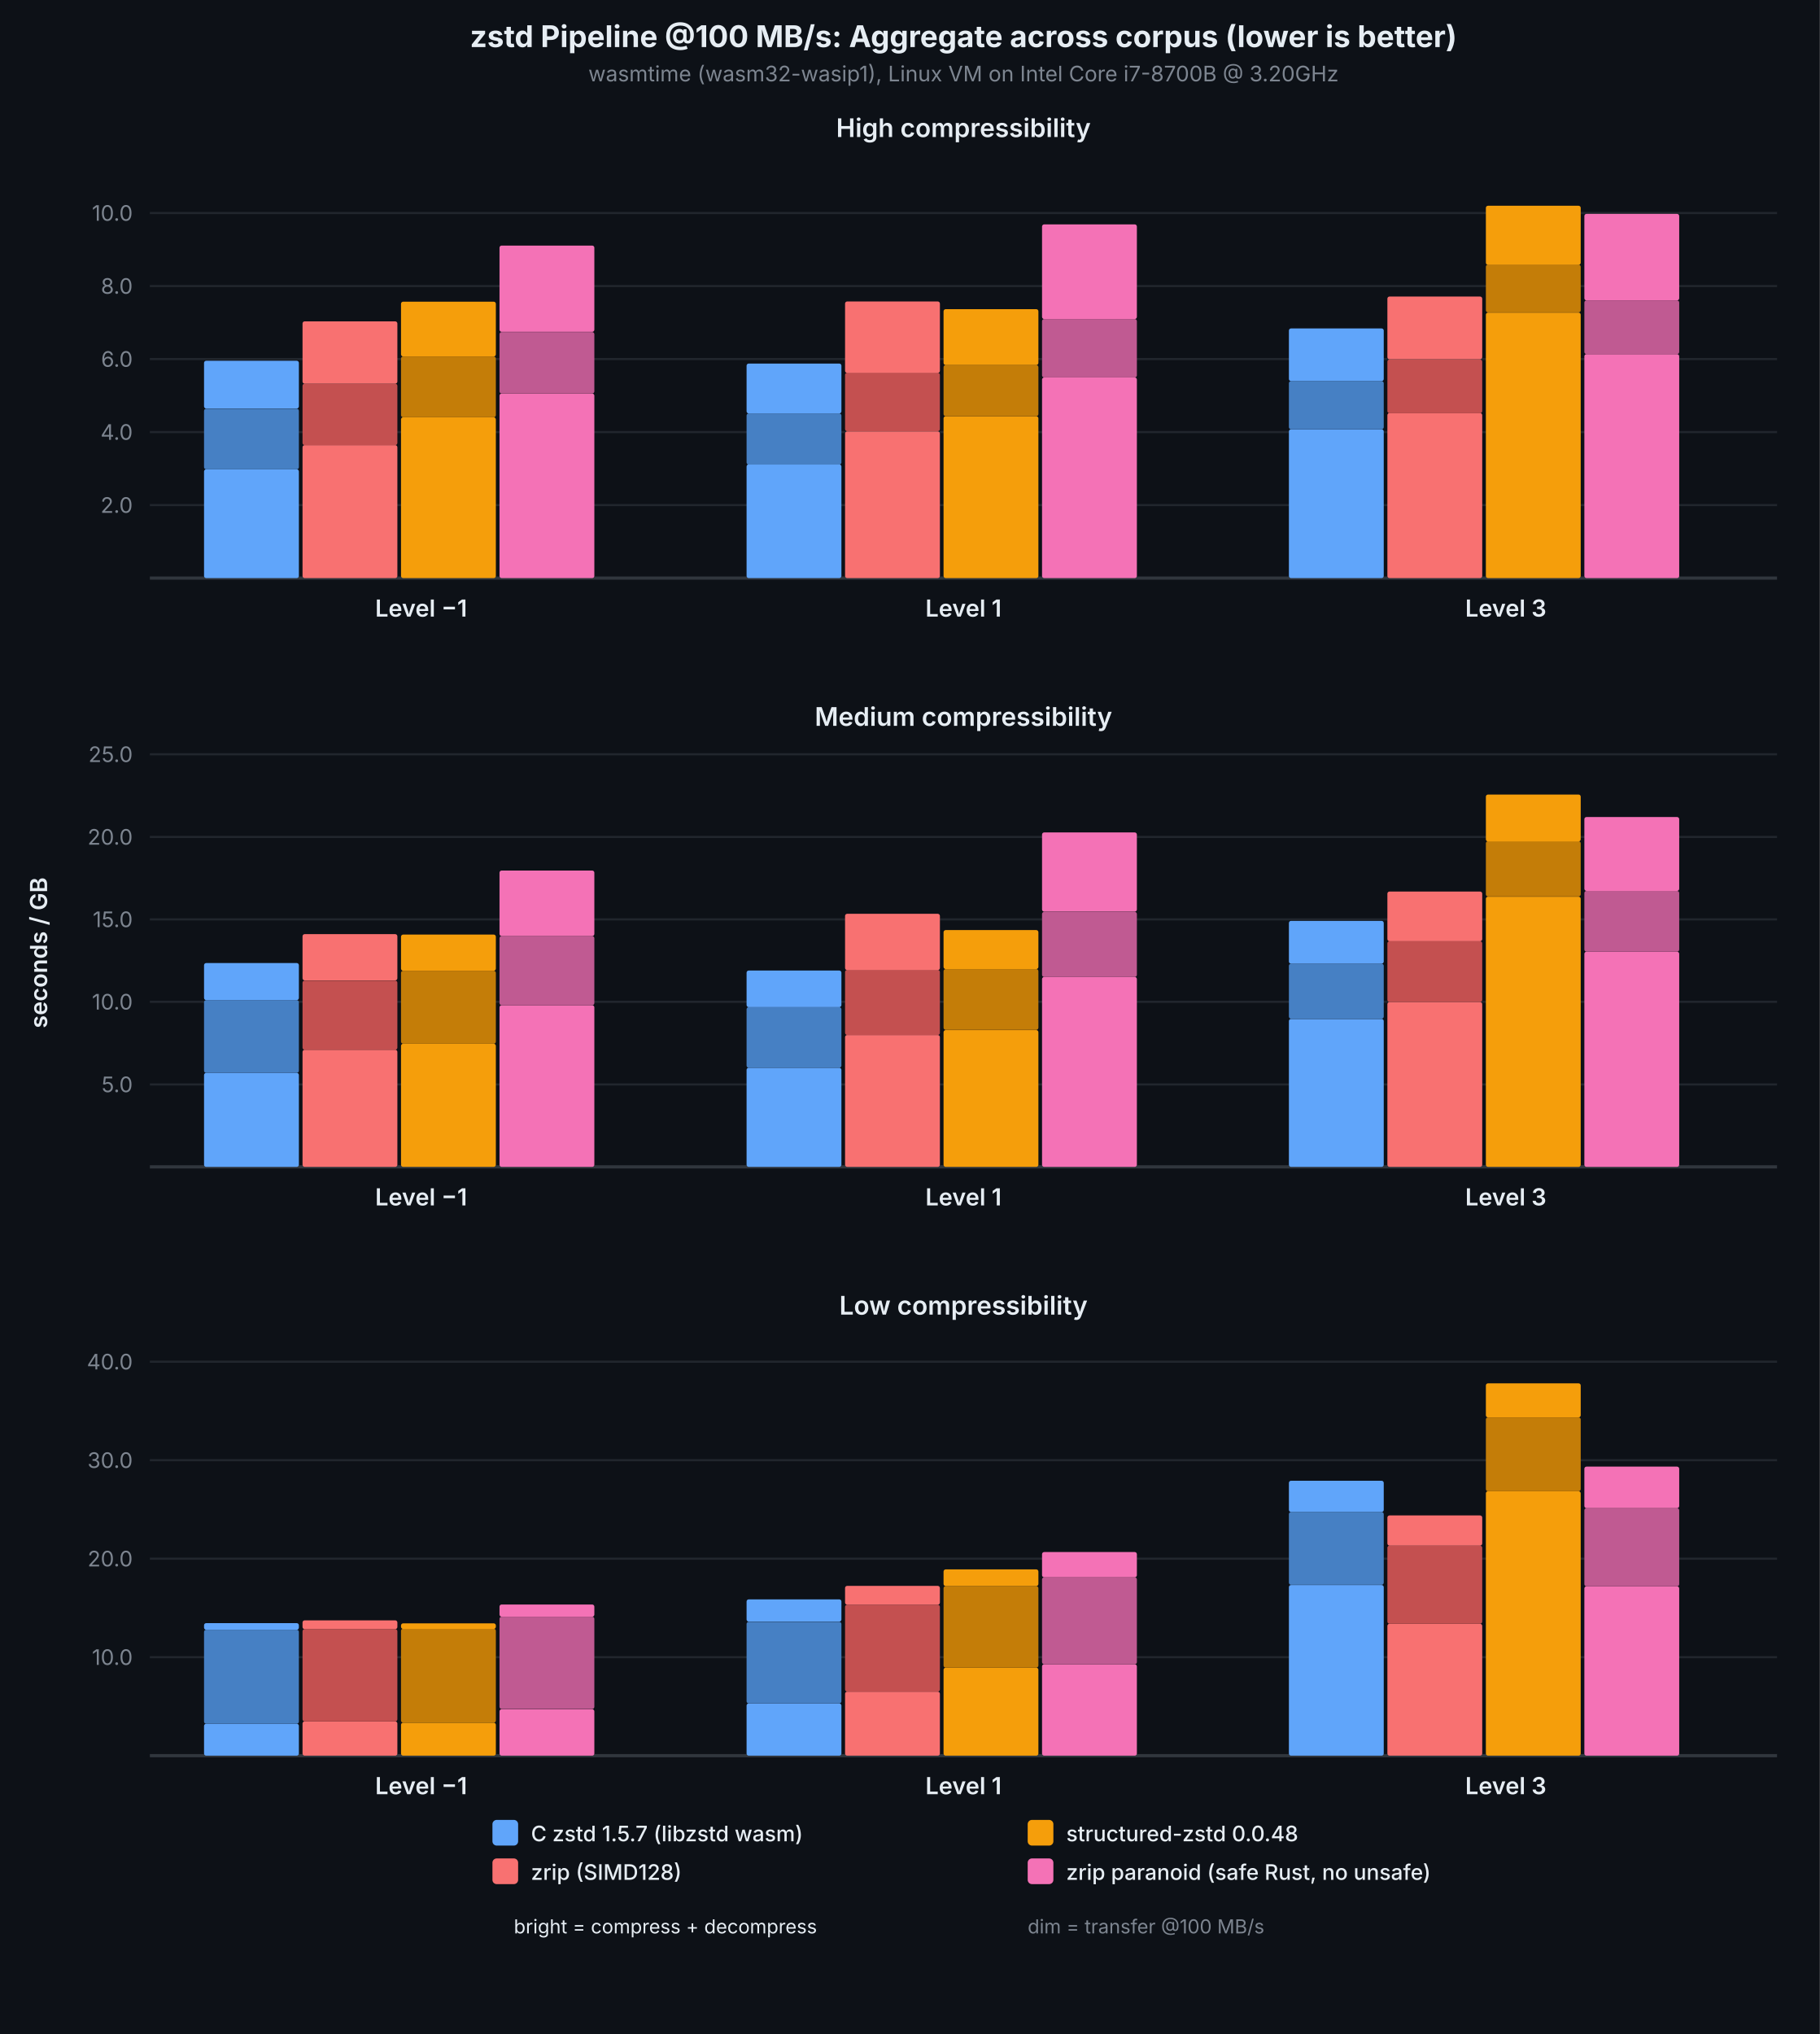
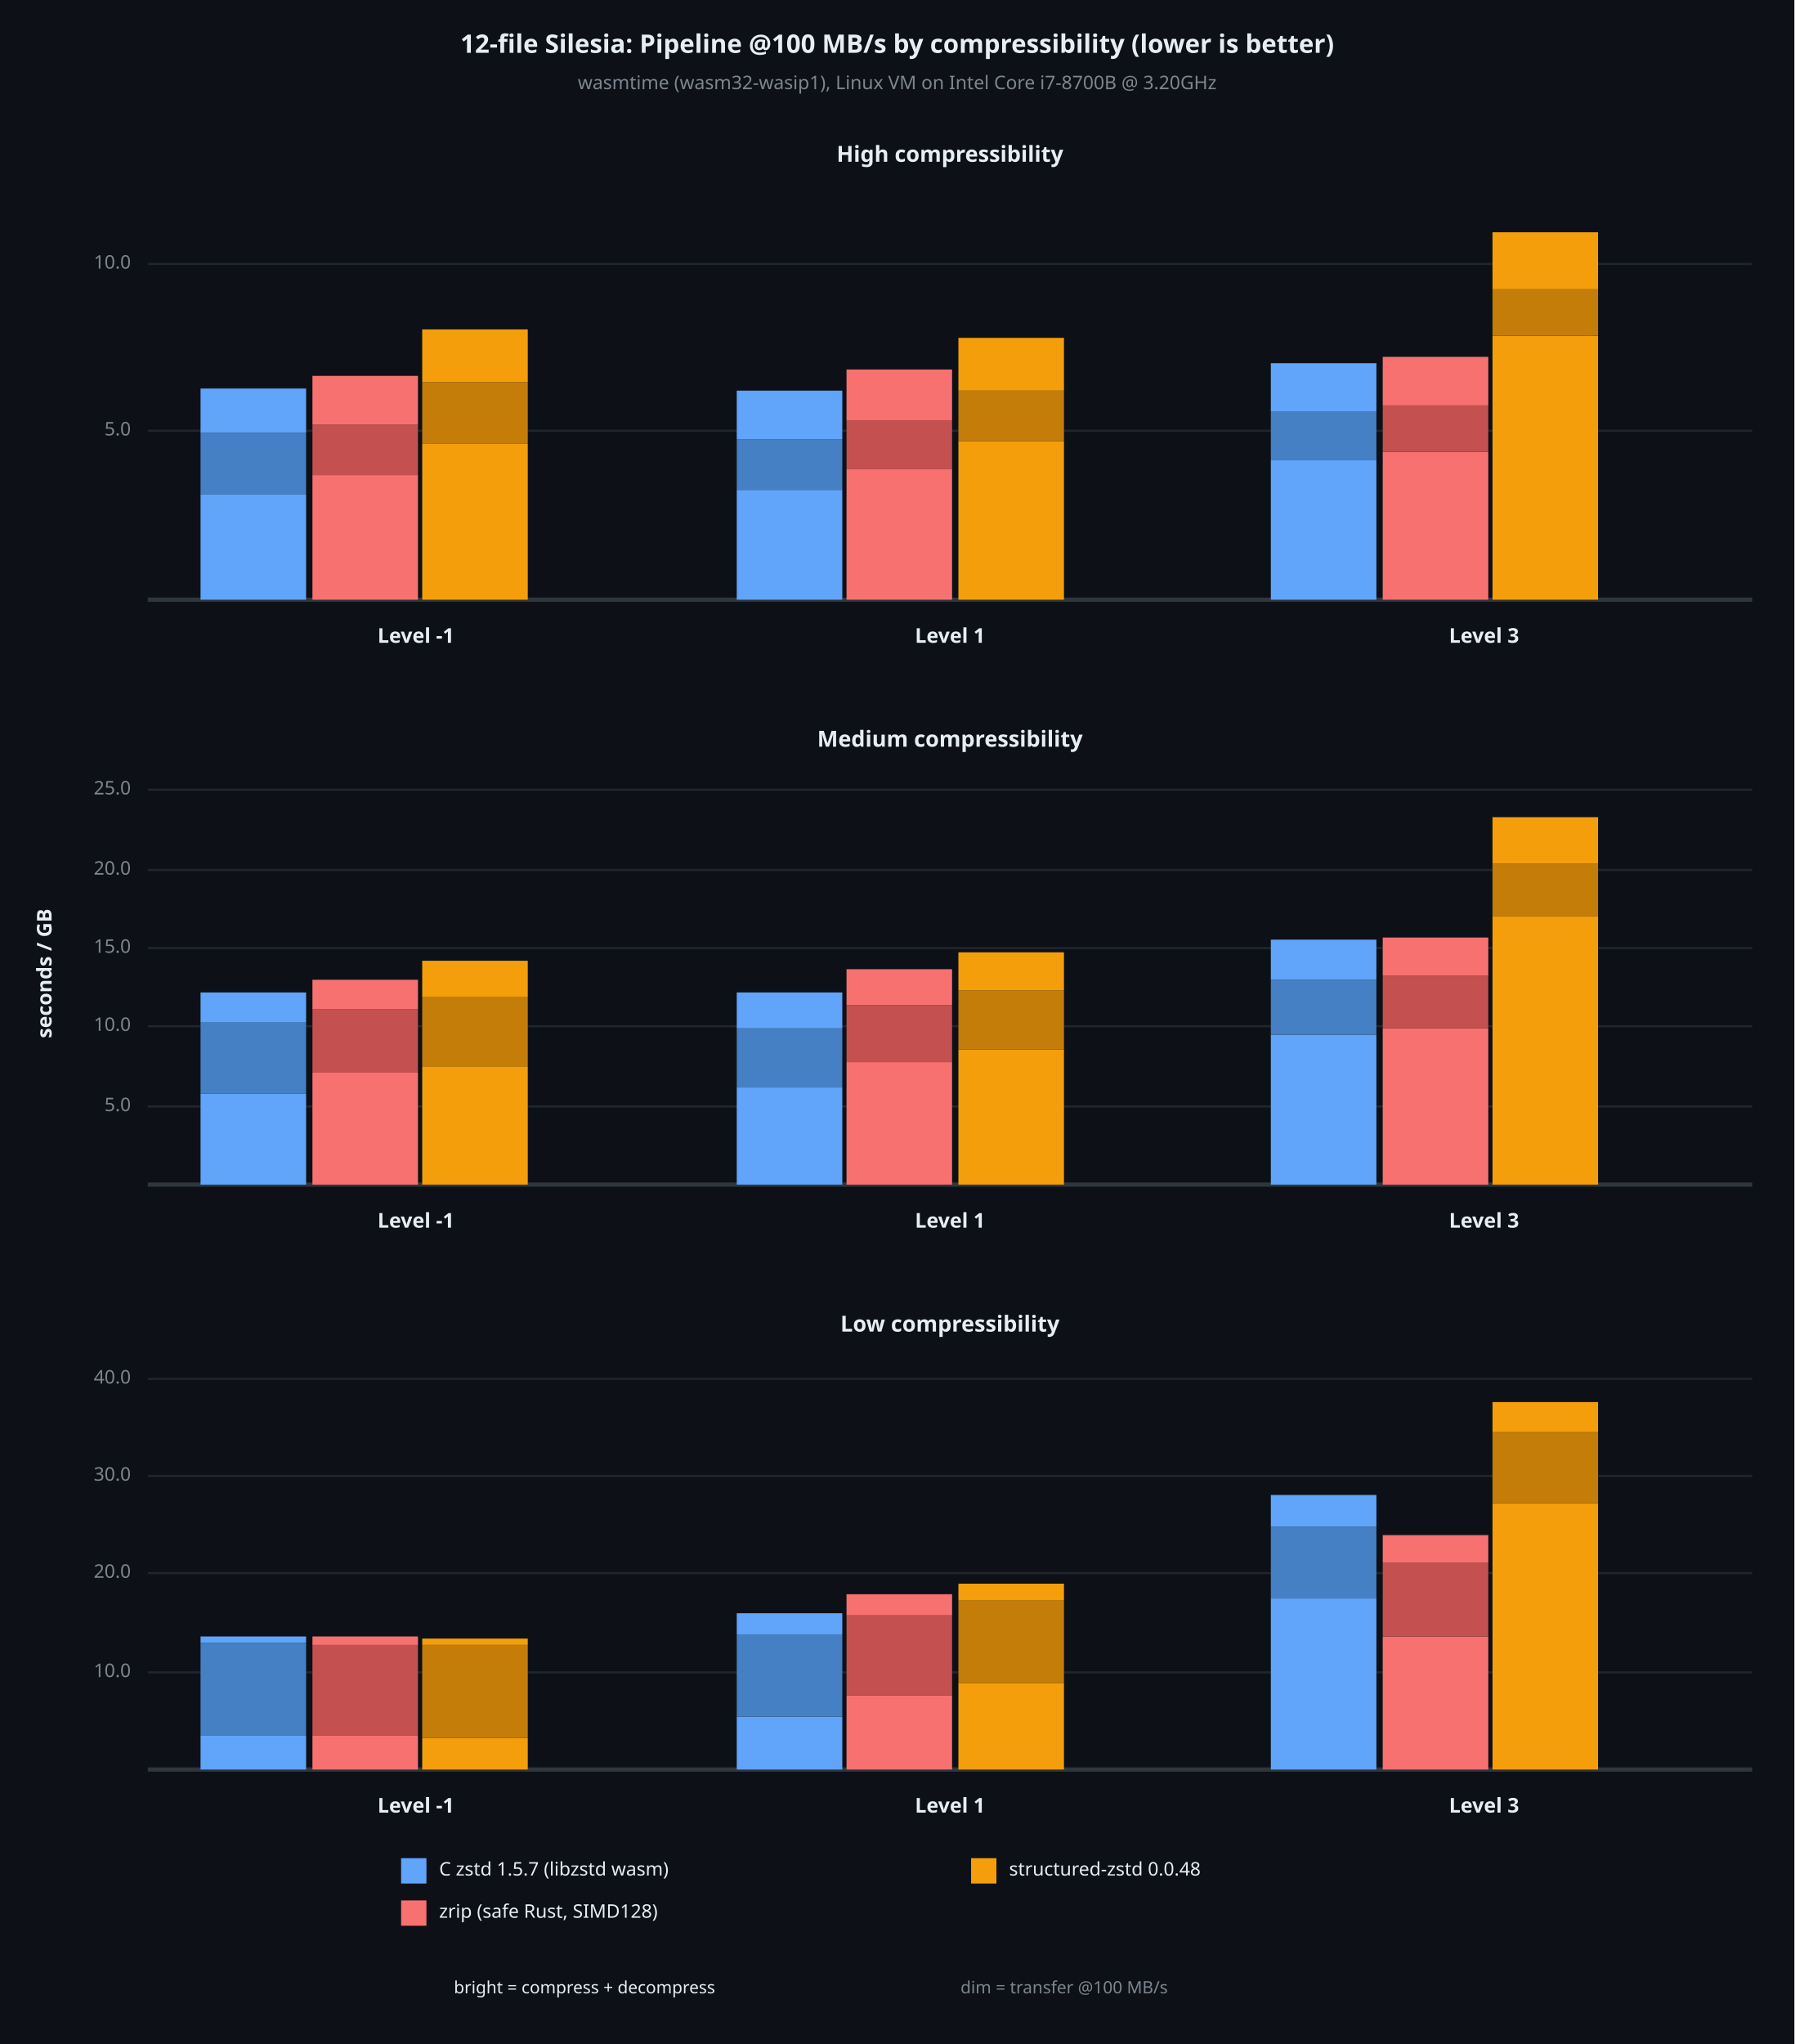
- <svg xmlns="http://www.w3.org/2000/svg" viewBox="0 0 850 950" font-family="system-ui, -apple-system, sans-serif">
-   <rect width="850" height="950" fill="#0d1117" />
-   <text x="450.0" y="22" text-anchor="middle" fill="#e6edf3" font-size="14" font-weight="700">zstd Pipeline @100 MB/s: Aggregate across corpus (lower is better)</text>
-   <text x="450.0" y="38" text-anchor="middle" fill="#7d8590" font-size="10">wasmtime (wasm32-wasip1), Linux VM on Intel Core i7-8700B @ 3.20GHz</text>
-   <text x="22" y="445.0" text-anchor="middle" fill="#e6edf3" font-size="11" font-weight="600" transform="rotate(-90,22,445.0)">seconds / GB</text>
-   <text x="450.0" y="64" text-anchor="middle" fill="#e6edf3" font-size="12" font-weight="600">High compressibility</text>
-   <line x1="70" y1="235.9" x2="830" y2="235.9" stroke="#21262d" stroke-width="1" />
-   <text x="62" y="235.9" text-anchor="end" dominant-baseline="middle" fill="#7d8590" font-size="10">2.0</text>
-   <line x1="70" y1="201.8" x2="830" y2="201.8" stroke="#21262d" stroke-width="1" />
-   <text x="62" y="201.8" text-anchor="end" dominant-baseline="middle" fill="#7d8590" font-size="10">4.0</text>
-   <line x1="70" y1="167.7" x2="830" y2="167.7" stroke="#21262d" stroke-width="1" />
-   <text x="62" y="167.7" text-anchor="end" dominant-baseline="middle" fill="#7d8590" font-size="10">6.0</text>
-   <line x1="70" y1="133.6" x2="830" y2="133.6" stroke="#21262d" stroke-width="1" />
-   <text x="62" y="133.6" text-anchor="end" dominant-baseline="middle" fill="#7d8590" font-size="10">8.0</text>
-   <line x1="70" y1="99.5" x2="830" y2="99.5" stroke="#21262d" stroke-width="1" />
-   <text x="62" y="99.5" text-anchor="end" dominant-baseline="middle" fill="#7d8590" font-size="10">10.0</text>
-   <line x1="70" y1="270" x2="830" y2="270" stroke="#30363d" stroke-width="1.5" />
-   <rect x="95.3" y="219.2" width="44.3" height="50.8" fill="#60a5fa" rx="1" />
-   <rect x="95.3" y="190.9" width="44.3" height="28.3" fill="#4680c4" rx="1" />
-   <rect x="95.3" y="168.5" width="44.3" height="22.3" fill="#60a5fa" rx="1" />
-   <rect x="141.3" y="207.9" width="44.3" height="62.1" fill="#f87171" rx="1" />
-   <rect x="141.3" y="179.2" width="44.3" height="28.7" fill="#c45050" rx="1" />
-   <rect x="141.3" y="150.1" width="44.3" height="29.1" fill="#f87171" rx="1" />
-   <rect x="187.3" y="194.9" width="44.3" height="75.1" fill="#f59e0b" rx="1" />
-   <rect x="187.3" y="166.5" width="44.3" height="28.4" fill="#c47d08" rx="1" />
-   <rect x="187.3" y="140.9" width="44.3" height="25.6" fill="#f59e0b" rx="1" />
-   <rect x="233.3" y="183.8" width="44.3" height="86.2" fill="#f472b6" rx="1" />
-   <rect x="233.3" y="155.1" width="44.3" height="28.7" fill="#c05a92" rx="1" />
-   <rect x="233.3" y="114.7" width="44.3" height="40.3" fill="#f472b6" rx="1" />
-   <text x="196.7" y="288" text-anchor="middle" fill="#e6edf3" font-size="11" font-weight="600">Level −1</text>
-   <rect x="348.7" y="216.9" width="44.3" height="53.1" fill="#60a5fa" rx="1" />
-   <rect x="348.7" y="193.1" width="44.3" height="23.9" fill="#4680c4" rx="1" />
-   <rect x="348.7" y="169.8" width="44.3" height="23.3" fill="#60a5fa" rx="1" />
-   <rect x="394.7" y="201.5" width="44.3" height="68.5" fill="#f87171" rx="1" />
-   <rect x="394.7" y="174.1" width="44.3" height="27.3" fill="#c45050" rx="1" />
-   <rect x="394.7" y="140.8" width="44.3" height="33.4" fill="#f87171" rx="1" />
-   <rect x="440.7" y="194.4" width="44.3" height="75.6" fill="#f59e0b" rx="1" />
-   <rect x="440.7" y="170.5" width="44.3" height="23.9" fill="#c47d08" rx="1" />
-   <rect x="440.7" y="144.4" width="44.3" height="26.1" fill="#f59e0b" rx="1" />
-   <rect x="486.7" y="176.3" width="44.3" height="93.7" fill="#f472b6" rx="1" />
-   <rect x="486.7" y="149.0" width="44.3" height="27.3" fill="#c05a92" rx="1" />
-   <rect x="486.7" y="104.8" width="44.3" height="44.2" fill="#f472b6" rx="1" />
-   <text x="450.0" y="288" text-anchor="middle" fill="#e6edf3" font-size="11" font-weight="600">Level 1</text>
-   <rect x="602.0" y="200.5" width="44.3" height="69.5" fill="#60a5fa" rx="1" />
-   <rect x="602.0" y="178.0" width="44.3" height="22.5" fill="#4680c4" rx="1" />
-   <rect x="602.0" y="153.4" width="44.3" height="24.6" fill="#60a5fa" rx="1" />
-   <rect x="648.0" y="192.9" width="44.3" height="77.1" fill="#f87171" rx="1" />
-   <rect x="648.0" y="167.9" width="44.3" height="25.1" fill="#c45050" rx="1" />
-   <rect x="648.0" y="138.5" width="44.3" height="29.3" fill="#f87171" rx="1" />
-   <rect x="694.0" y="146.0" width="44.3" height="124.0" fill="#f59e0b" rx="1" />
-   <rect x="694.0" y="123.6" width="44.3" height="22.3" fill="#c47d08" rx="1" />
-   <rect x="694.0" y="96.1" width="44.3" height="27.6" fill="#f59e0b" rx="1" />
-   <rect x="740.0" y="165.4" width="44.3" height="104.6" fill="#f472b6" rx="1" />
-   <rect x="740.0" y="140.3" width="44.3" height="25.1" fill="#c05a92" rx="1" />
-   <rect x="740.0" y="99.9" width="44.3" height="40.4" fill="#f472b6" rx="1" />
-   <text x="703.3" y="288" text-anchor="middle" fill="#e6edf3" font-size="11" font-weight="600">Level 3</text>
-   <text x="450.0" y="339" text-anchor="middle" fill="#e6edf3" font-size="12" font-weight="600">Medium compressibility</text>
-   <line x1="70" y1="506.5" x2="830" y2="506.5" stroke="#21262d" stroke-width="1" />
-   <text x="62" y="506.5" text-anchor="end" dominant-baseline="middle" fill="#7d8590" font-size="10">5.0</text>
-   <line x1="70" y1="467.9" x2="830" y2="467.9" stroke="#21262d" stroke-width="1" />
-   <text x="62" y="467.9" text-anchor="end" dominant-baseline="middle" fill="#7d8590" font-size="10">10.0</text>
-   <line x1="70" y1="429.4" x2="830" y2="429.4" stroke="#21262d" stroke-width="1" />
-   <text x="62" y="429.4" text-anchor="end" dominant-baseline="middle" fill="#7d8590" font-size="10">15.0</text>
-   <line x1="70" y1="390.9" x2="830" y2="390.9" stroke="#21262d" stroke-width="1" />
-   <text x="62" y="390.9" text-anchor="end" dominant-baseline="middle" fill="#7d8590" font-size="10">20.0</text>
-   <line x1="70" y1="352.3" x2="830" y2="352.3" stroke="#21262d" stroke-width="1" />
-   <text x="62" y="352.3" text-anchor="end" dominant-baseline="middle" fill="#7d8590" font-size="10">25.0</text>
-   <line x1="70" y1="545" x2="830" y2="545" stroke="#30363d" stroke-width="1.5" />
-   <rect x="95.3" y="501.1" width="44.3" height="43.9" fill="#60a5fa" rx="1" />
-   <rect x="95.3" y="467.1" width="44.3" height="34.0" fill="#4680c4" rx="1" />
-   <rect x="95.3" y="449.8" width="44.3" height="17.3" fill="#60a5fa" rx="1" />
-   <rect x="141.3" y="490.3" width="44.3" height="54.7" fill="#f87171" rx="1" />
-   <rect x="141.3" y="458.0" width="44.3" height="32.3" fill="#c45050" rx="1" />
-   <rect x="141.3" y="436.3" width="44.3" height="21.6" fill="#f87171" rx="1" />
-   <rect x="187.3" y="487.5" width="44.3" height="57.5" fill="#f59e0b" rx="1" />
-   <rect x="187.3" y="453.4" width="44.3" height="34.1" fill="#c47d08" rx="1" />
-   <rect x="187.3" y="436.5" width="44.3" height="16.9" fill="#f59e0b" rx="1" />
-   <rect x="233.3" y="469.5" width="44.3" height="75.5" fill="#f472b6" rx="1" />
-   <rect x="233.3" y="437.2" width="44.3" height="32.3" fill="#c05a92" rx="1" />
-   <rect x="233.3" y="406.6" width="44.3" height="30.6" fill="#f472b6" rx="1" />
-   <text x="196.7" y="563" text-anchor="middle" fill="#e6edf3" font-size="11" font-weight="600">Level −1</text>
-   <rect x="348.7" y="498.7" width="44.3" height="46.3" fill="#60a5fa" rx="1" />
-   <rect x="348.7" y="470.4" width="44.3" height="28.3" fill="#4680c4" rx="1" />
-   <rect x="348.7" y="453.3" width="44.3" height="17.1" fill="#60a5fa" rx="1" />
-   <rect x="394.7" y="483.4" width="44.3" height="61.6" fill="#f87171" rx="1" />
-   <rect x="394.7" y="453.0" width="44.3" height="30.4" fill="#c45050" rx="1" />
-   <rect x="394.7" y="426.8" width="44.3" height="26.3" fill="#f87171" rx="1" />
-   <rect x="440.7" y="481.1" width="44.3" height="63.9" fill="#f59e0b" rx="1" />
-   <rect x="440.7" y="452.6" width="44.3" height="28.4" fill="#c47d08" rx="1" />
-   <rect x="440.7" y="434.4" width="44.3" height="18.2" fill="#f59e0b" rx="1" />
-   <rect x="486.7" y="456.3" width="44.3" height="88.7" fill="#f472b6" rx="1" />
-   <rect x="486.7" y="425.9" width="44.3" height="30.4" fill="#c05a92" rx="1" />
-   <rect x="486.7" y="388.8" width="44.3" height="37.0" fill="#f472b6" rx="1" />
-   <text x="450.0" y="563" text-anchor="middle" fill="#e6edf3" font-size="11" font-weight="600">Level 1</text>
-   <rect x="602.0" y="475.9" width="44.3" height="69.1" fill="#60a5fa" rx="1" />
-   <rect x="602.0" y="450.1" width="44.3" height="25.7" fill="#4680c4" rx="1" />
-   <rect x="602.0" y="430.1" width="44.3" height="20.0" fill="#60a5fa" rx="1" />
-   <rect x="648.0" y="468.0" width="44.3" height="77.0" fill="#f87171" rx="1" />
-   <rect x="648.0" y="439.6" width="44.3" height="28.4" fill="#c45050" rx="1" />
-   <rect x="648.0" y="416.4" width="44.3" height="23.2" fill="#f87171" rx="1" />
-   <rect x="694.0" y="418.8" width="44.3" height="126.2" fill="#f59e0b" rx="1" />
-   <rect x="694.0" y="392.9" width="44.3" height="25.8" fill="#c47d08" rx="1" />
-   <rect x="694.0" y="371.1" width="44.3" height="21.9" fill="#f59e0b" rx="1" />
-   <rect x="740.0" y="444.5" width="44.3" height="100.5" fill="#f472b6" rx="1" />
-   <rect x="740.0" y="416.1" width="44.3" height="28.4" fill="#c05a92" rx="1" />
-   <rect x="740.0" y="381.6" width="44.3" height="34.5" fill="#f472b6" rx="1" />
-   <text x="703.3" y="563" text-anchor="middle" fill="#e6edf3" font-size="11" font-weight="600">Level 3</text>
-   <text x="450.0" y="614" text-anchor="middle" fill="#e6edf3" font-size="12" font-weight="600">Low compressibility</text>
-   <line x1="70" y1="774.0" x2="830" y2="774.0" stroke="#21262d" stroke-width="1" />
-   <text x="62" y="774.0" text-anchor="end" dominant-baseline="middle" fill="#7d8590" font-size="10">10.0</text>
-   <line x1="70" y1="728.0" x2="830" y2="728.0" stroke="#21262d" stroke-width="1" />
-   <text x="62" y="728.0" text-anchor="end" dominant-baseline="middle" fill="#7d8590" font-size="10">20.0</text>
-   <line x1="70" y1="682.0" x2="830" y2="682.0" stroke="#21262d" stroke-width="1" />
-   <text x="62" y="682.0" text-anchor="end" dominant-baseline="middle" fill="#7d8590" font-size="10">30.0</text>
-   <line x1="70" y1="636.0" x2="830" y2="636.0" stroke="#21262d" stroke-width="1" />
-   <text x="62" y="636.0" text-anchor="end" dominant-baseline="middle" fill="#7d8590" font-size="10">40.0</text>
-   <line x1="70" y1="820" x2="830" y2="820" stroke="#30363d" stroke-width="1.5" />
-   <rect x="95.3" y="805.1" width="44.3" height="14.9" fill="#60a5fa" rx="1" />
-   <rect x="95.3" y="761.2" width="44.3" height="43.9" fill="#4680c4" rx="1" />
-   <rect x="95.3" y="758.1" width="44.3" height="3.1" fill="#60a5fa" rx="1" />
-   <rect x="141.3" y="804.0" width="44.3" height="16.0" fill="#f87171" rx="1" />
-   <rect x="141.3" y="760.9" width="44.3" height="43.1" fill="#c45050" rx="1" />
-   <rect x="141.3" y="756.8" width="44.3" height="4.1" fill="#f87171" rx="1" />
-   <rect x="187.3" y="804.6" width="44.3" height="15.4" fill="#f59e0b" rx="1" />
-   <rect x="187.3" y="760.7" width="44.3" height="43.9" fill="#c47d08" rx="1" />
-   <rect x="187.3" y="758.2" width="44.3" height="2.6" fill="#f59e0b" rx="1" />
-   <rect x="233.3" y="798.3" width="44.3" height="21.7" fill="#f472b6" rx="1" />
-   <rect x="233.3" y="755.1" width="44.3" height="43.1" fill="#c05a92" rx="1" />
-   <rect x="233.3" y="749.4" width="44.3" height="5.7" fill="#f472b6" rx="1" />
-   <text x="196.7" y="838" text-anchor="middle" fill="#e6edf3" font-size="11" font-weight="600">Level −1</text>
-   <rect x="348.7" y="795.6" width="44.3" height="24.4" fill="#60a5fa" rx="1" />
-   <rect x="348.7" y="757.5" width="44.3" height="38.1" fill="#4680c4" rx="1" />
-   <rect x="348.7" y="747.0" width="44.3" height="10.4" fill="#60a5fa" rx="1" />
-   <rect x="394.7" y="790.1" width="44.3" height="29.9" fill="#f87171" rx="1" />
-   <rect x="394.7" y="749.5" width="44.3" height="40.6" fill="#c45050" rx="1" />
-   <rect x="394.7" y="740.7" width="44.3" height="8.8" fill="#f87171" rx="1" />
-   <rect x="440.7" y="778.9" width="44.3" height="41.1" fill="#f59e0b" rx="1" />
-   <rect x="440.7" y="740.8" width="44.3" height="38.1" fill="#c47d08" rx="1" />
-   <rect x="440.7" y="733.0" width="44.3" height="7.8" fill="#f59e0b" rx="1" />
-   <rect x="486.7" y="777.3" width="44.3" height="42.7" fill="#f472b6" rx="1" />
-   <rect x="486.7" y="736.7" width="44.3" height="40.6" fill="#c05a92" rx="1" />
-   <rect x="486.7" y="724.9" width="44.3" height="11.8" fill="#f472b6" rx="1" />
-   <text x="450.0" y="838" text-anchor="middle" fill="#e6edf3" font-size="11" font-weight="600">Level 1</text>
-   <rect x="602.0" y="740.3" width="44.3" height="79.7" fill="#60a5fa" rx="1" />
-   <rect x="602.0" y="706.2" width="44.3" height="34.0" fill="#4680c4" rx="1" />
-   <rect x="602.0" y="691.6" width="44.3" height="14.6" fill="#60a5fa" rx="1" />
-   <rect x="648.0" y="758.4" width="44.3" height="61.6" fill="#f87171" rx="1" />
-   <rect x="648.0" y="721.9" width="44.3" height="36.5" fill="#c45050" rx="1" />
-   <rect x="648.0" y="707.8" width="44.3" height="14.1" fill="#f87171" rx="1" />
-   <rect x="694.0" y="696.5" width="44.3" height="123.5" fill="#f59e0b" rx="1" />
-   <rect x="694.0" y="662.0" width="44.3" height="34.5" fill="#c47d08" rx="1" />
-   <rect x="694.0" y="646.1" width="44.3" height="15.9" fill="#f59e0b" rx="1" />
-   <rect x="740.0" y="740.9" width="44.3" height="79.1" fill="#f472b6" rx="1" />
-   <rect x="740.0" y="704.4" width="44.3" height="36.5" fill="#c05a92" rx="1" />
-   <rect x="740.0" y="685.0" width="44.3" height="19.4" fill="#f472b6" rx="1" />
-   <text x="703.3" y="838" text-anchor="middle" fill="#e6edf3" font-size="11" font-weight="600">Level 3</text>
-   <rect x="230" y="850" width="12" height="12" fill="#60a5fa" rx="2" />
-   <text x="248" y="860" fill="#e6edf3" font-size="10" font-weight="500">C zstd 1.5.7 (libzstd wasm)</text>
-   <rect x="230" y="868" width="12" height="12" fill="#f87171" rx="2" />
-   <text x="248" y="878" fill="#e6edf3" font-size="10" font-weight="500">zrip (SIMD128)</text>
-   <rect x="480" y="850" width="12" height="12" fill="#f59e0b" rx="2" />
-   <text x="498" y="860" fill="#e6edf3" font-size="10" font-weight="500">structured-zstd 0.0.48</text>
-   <rect x="480" y="868" width="12" height="12" fill="#f472b6" rx="2" />
-   <text x="498" y="878" fill="#e6edf3" font-size="10" font-weight="500">zrip paranoid (safe Rust, no unsafe)</text>
-   <text x="240" y="903" fill="#e6edf3" font-size="9">bright = compress + decompress</text>
-   <text x="480" y="903" fill="#7d8590" font-size="9">dim = transfer @100 MB/s</text>
+ <svg xmlns="http://www.w3.org/2000/svg" viewBox="0 0 850 968" font-family="system-ui, -apple-system, sans-serif">
+   <rect x="0" y="0" width="850" height="968" opacity="1" fill="#0D1117" stroke="none" />
+   <text x="425" y="22" dy="0.5ex" text-anchor="middle" font-family="sans-serif" font-size="12.097" opacity="1" fill="#E6EDF3" font-weight="bold">
+ 12-file Silesia: Pipeline @100 MB/s by compressibility (lower is better)
+ </text>
+   <text x="425" y="40" dy="0.5ex" text-anchor="middle" font-family="sans-serif" font-size="8.871" opacity="1" fill="#7D8590">
+ wasmtime (wasm32-wasip1), Linux VM on Intel Core i7-8700B @ 3.20GHz
+ </text>
+   <text x="22" y="461" dy="0.5ex" text-anchor="middle" font-family="sans-serif" font-size="9.677" opacity="1" fill="#E6EDF3" font-weight="bold" transform="rotate(270, 22, 461)">
+ seconds / GB
+ </text>
+   <text x="450" y="74" dy="0.5ex" text-anchor="middle" font-family="sans-serif" font-size="10.484" opacity="1" fill="#E6EDF3" font-weight="bold">
+ High compressibility
+ </text>
+   <polyline fill="none" opacity="1" stroke="#21262D" stroke-width="1" points="70,204 830,204 " />
+   <text x="62" y="204" dy="0.5ex" text-anchor="end" font-family="sans-serif" font-size="8.871" opacity="1" fill="#7D8590">
+ 5.0
+ </text>
+   <polyline fill="none" opacity="1" stroke="#21262D" stroke-width="1" points="70,125 830,125 " />
+   <text x="62" y="125" dy="0.5ex" text-anchor="end" font-family="sans-serif" font-size="8.871" opacity="1" fill="#7D8590">
+ 10.0
+ </text>
+   <polyline fill="none" opacity="1" stroke="#30363D" stroke-width="2" points="70,284 830,284 " />
+   <rect x="95" y="234" width="50" height="50" opacity="1" fill="#60A5FA" stroke="none" />
+   <rect x="95" y="205" width="50" height="29" opacity="1" fill="#4680C4" stroke="none" />
+   <rect x="95" y="184" width="50" height="21" opacity="1" fill="#60A5FA" stroke="none" />
+   <rect x="148" y="225" width="50" height="59" opacity="1" fill="#F87171" stroke="none" />
+   <rect x="148" y="201" width="50" height="24" opacity="1" fill="#C45050" stroke="none" />
+   <rect x="148" y="178" width="50" height="23" opacity="1" fill="#F87171" stroke="none" />
+   <rect x="200" y="210" width="50" height="74" opacity="1" fill="#F59E0B" stroke="none" />
+   <rect x="200" y="181" width="50" height="29" opacity="1" fill="#C47D08" stroke="none" />
+   <rect x="200" y="156" width="50" height="25" opacity="1" fill="#F59E0B" stroke="none" />
+   <text x="197" y="302" dy="0.5ex" text-anchor="middle" font-family="sans-serif" font-size="9.677" opacity="1" fill="#E6EDF3" font-weight="bold">
+ Level -1
+ </text>
+   <rect x="349" y="232" width="50" height="52" opacity="1" fill="#60A5FA" stroke="none" />
+   <rect x="349" y="208" width="50" height="24" opacity="1" fill="#4680C4" stroke="none" />
+   <rect x="349" y="185" width="50" height="23" opacity="1" fill="#60A5FA" stroke="none" />
+   <rect x="401" y="222" width="50" height="62" opacity="1" fill="#F87171" stroke="none" />
+   <rect x="401" y="199" width="50" height="23" opacity="1" fill="#C45050" stroke="none" />
+   <rect x="401" y="175" width="50" height="24" opacity="1" fill="#F87171" stroke="none" />
+   <rect x="454" y="209" width="50" height="75" opacity="1" fill="#F59E0B" stroke="none" />
+   <rect x="454" y="185" width="50" height="24" opacity="1" fill="#C47D08" stroke="none" />
+   <rect x="454" y="160" width="50" height="25" opacity="1" fill="#F59E0B" stroke="none" />
+   <text x="450" y="302" dy="0.5ex" text-anchor="middle" font-family="sans-serif" font-size="9.677" opacity="1" fill="#E6EDF3" font-weight="bold">
+ Level 1
+ </text>
+   <rect x="602" y="218" width="50" height="66" opacity="1" fill="#60A5FA" stroke="none" />
+   <rect x="602" y="195" width="50" height="23" opacity="1" fill="#4680C4" stroke="none" />
+   <rect x="602" y="172" width="50" height="23" opacity="1" fill="#60A5FA" stroke="none" />
+   <rect x="655" y="214" width="50" height="70" opacity="1" fill="#F87171" stroke="none" />
+   <rect x="655" y="192" width="50" height="22" opacity="1" fill="#C45050" stroke="none" />
+   <rect x="655" y="169" width="50" height="23" opacity="1" fill="#F87171" stroke="none" />
+   <rect x="707" y="159" width="50" height="125" opacity="1" fill="#F59E0B" stroke="none" />
+   <rect x="707" y="137" width="50" height="22" opacity="1" fill="#C47D08" stroke="none" />
+   <rect x="707" y="110" width="50" height="27" opacity="1" fill="#F59E0B" stroke="none" />
+   <text x="703" y="302" dy="0.5ex" text-anchor="middle" font-family="sans-serif" font-size="9.677" opacity="1" fill="#E6EDF3" font-weight="bold">
+ Level 3
+ </text>
+   <text x="450" y="351" dy="0.5ex" text-anchor="middle" font-family="sans-serif" font-size="10.484" opacity="1" fill="#E6EDF3" font-weight="bold">
+ Medium compressibility
+ </text>
+   <polyline fill="none" opacity="1" stroke="#21262D" stroke-width="1" points="70,524 830,524 " />
+   <text x="62" y="524" dy="0.5ex" text-anchor="end" font-family="sans-serif" font-size="8.871" opacity="1" fill="#7D8590">
+ 5.0
+ </text>
+   <polyline fill="none" opacity="1" stroke="#21262D" stroke-width="1" points="70,486 830,486 " />
+   <text x="62" y="486" dy="0.5ex" text-anchor="end" font-family="sans-serif" font-size="8.871" opacity="1" fill="#7D8590">
+ 10.0
+ </text>
+   <polyline fill="none" opacity="1" stroke="#21262D" stroke-width="1" points="70,449 830,449 " />
+   <text x="62" y="449" dy="0.5ex" text-anchor="end" font-family="sans-serif" font-size="8.871" opacity="1" fill="#7D8590">
+ 15.0
+ </text>
+   <polyline fill="none" opacity="1" stroke="#21262D" stroke-width="1" points="70,412 830,412 " />
+   <text x="62" y="412" dy="0.5ex" text-anchor="end" font-family="sans-serif" font-size="8.871" opacity="1" fill="#7D8590">
+ 20.0
+ </text>
+   <polyline fill="none" opacity="1" stroke="#21262D" stroke-width="1" points="70,374 830,374 " />
+   <text x="62" y="374" dy="0.5ex" text-anchor="end" font-family="sans-serif" font-size="8.871" opacity="1" fill="#7D8590">
+ 25.0
+ </text>
+   <polyline fill="none" opacity="1" stroke="#30363D" stroke-width="2" points="70,561 830,561 " />
+   <rect x="95" y="518" width="50" height="43" opacity="1" fill="#60A5FA" stroke="none" />
+   <rect x="95" y="484" width="50" height="34" opacity="1" fill="#4680C4" stroke="none" />
+   <rect x="95" y="470" width="50" height="14" opacity="1" fill="#60A5FA" stroke="none" />
+   <rect x="148" y="508" width="50" height="53" opacity="1" fill="#F87171" stroke="none" />
+   <rect x="148" y="478" width="50" height="30" opacity="1" fill="#C45050" stroke="none" />
+   <rect x="148" y="464" width="50" height="14" opacity="1" fill="#F87171" stroke="none" />
+   <rect x="200" y="505" width="50" height="56" opacity="1" fill="#F59E0B" stroke="none" />
+   <rect x="200" y="472" width="50" height="33" opacity="1" fill="#C47D08" stroke="none" />
+   <rect x="200" y="455" width="50" height="17" opacity="1" fill="#F59E0B" stroke="none" />
+   <text x="197" y="579" dy="0.5ex" text-anchor="middle" font-family="sans-serif" font-size="9.677" opacity="1" fill="#E6EDF3" font-weight="bold">
+ Level -1
+ </text>
+   <rect x="349" y="515" width="50" height="46" opacity="1" fill="#60A5FA" stroke="none" />
+   <rect x="349" y="487" width="50" height="28" opacity="1" fill="#4680C4" stroke="none" />
+   <rect x="349" y="470" width="50" height="17" opacity="1" fill="#60A5FA" stroke="none" />
+   <rect x="401" y="503" width="50" height="58" opacity="1" fill="#F87171" stroke="none" />
+   <rect x="401" y="476" width="50" height="27" opacity="1" fill="#C45050" stroke="none" />
+   <rect x="401" y="459" width="50" height="17" opacity="1" fill="#F87171" stroke="none" />
+   <rect x="454" y="497" width="50" height="64" opacity="1" fill="#F59E0B" stroke="none" />
+   <rect x="454" y="469" width="50" height="28" opacity="1" fill="#C47D08" stroke="none" />
+   <rect x="454" y="451" width="50" height="18" opacity="1" fill="#F59E0B" stroke="none" />
+   <text x="450" y="579" dy="0.5ex" text-anchor="middle" font-family="sans-serif" font-size="9.677" opacity="1" fill="#E6EDF3" font-weight="bold">
+ Level 1
+ </text>
+   <rect x="602" y="490" width="50" height="71" opacity="1" fill="#60A5FA" stroke="none" />
+   <rect x="602" y="464" width="50" height="26" opacity="1" fill="#4680C4" stroke="none" />
+   <rect x="602" y="445" width="50" height="19" opacity="1" fill="#60A5FA" stroke="none" />
+   <rect x="655" y="487" width="50" height="74" opacity="1" fill="#F87171" stroke="none" />
+   <rect x="655" y="462" width="50" height="25" opacity="1" fill="#C45050" stroke="none" />
+   <rect x="655" y="444" width="50" height="18" opacity="1" fill="#F87171" stroke="none" />
+   <rect x="707" y="434" width="50" height="127" opacity="1" fill="#F59E0B" stroke="none" />
+   <rect x="707" y="409" width="50" height="25" opacity="1" fill="#C47D08" stroke="none" />
+   <rect x="707" y="387" width="50" height="22" opacity="1" fill="#F59E0B" stroke="none" />
+   <text x="703" y="579" dy="0.5ex" text-anchor="middle" font-family="sans-serif" font-size="9.677" opacity="1" fill="#E6EDF3" font-weight="bold">
+ Level 3
+ </text>
+   <text x="450" y="628" dy="0.5ex" text-anchor="middle" font-family="sans-serif" font-size="10.484" opacity="1" fill="#E6EDF3" font-weight="bold">
+ Low compressibility
+ </text>
+   <polyline fill="none" opacity="1" stroke="#21262D" stroke-width="1" points="70,792 830,792 " />
+   <text x="62" y="792" dy="0.5ex" text-anchor="end" font-family="sans-serif" font-size="8.871" opacity="1" fill="#7D8590">
+ 10.0
+ </text>
+   <polyline fill="none" opacity="1" stroke="#21262D" stroke-width="1" points="70,745 830,745 " />
+   <text x="62" y="745" dy="0.5ex" text-anchor="end" font-family="sans-serif" font-size="8.871" opacity="1" fill="#7D8590">
+ 20.0
+ </text>
+   <polyline fill="none" opacity="1" stroke="#21262D" stroke-width="1" points="70,699 830,699 " />
+   <text x="62" y="699" dy="0.5ex" text-anchor="end" font-family="sans-serif" font-size="8.871" opacity="1" fill="#7D8590">
+ 30.0
+ </text>
+   <polyline fill="none" opacity="1" stroke="#21262D" stroke-width="1" points="70,653 830,653 " />
+   <text x="62" y="653" dy="0.5ex" text-anchor="end" font-family="sans-serif" font-size="8.871" opacity="1" fill="#7D8590">
+ 40.0
+ </text>
+   <polyline fill="none" opacity="1" stroke="#30363D" stroke-width="2" points="70,838 830,838 " />
+   <rect x="95" y="822" width="50" height="16" opacity="1" fill="#60A5FA" stroke="none" />
+   <rect x="95" y="778" width="50" height="44" opacity="1" fill="#4680C4" stroke="none" />
+   <rect x="95" y="775" width="50" height="3" opacity="1" fill="#60A5FA" stroke="none" />
+   <rect x="148" y="822" width="50" height="16" opacity="1" fill="#F87171" stroke="none" />
+   <rect x="148" y="779" width="50" height="43" opacity="1" fill="#C45050" stroke="none" />
+   <rect x="148" y="775" width="50" height="4" opacity="1" fill="#F87171" stroke="none" />
+   <rect x="200" y="823" width="50" height="15" opacity="1" fill="#F59E0B" stroke="none" />
+   <rect x="200" y="779" width="50" height="44" opacity="1" fill="#C47D08" stroke="none" />
+   <rect x="200" y="776" width="50" height="3" opacity="1" fill="#F59E0B" stroke="none" />
+   <text x="197" y="856" dy="0.5ex" text-anchor="middle" font-family="sans-serif" font-size="9.677" opacity="1" fill="#E6EDF3" font-weight="bold">
+ Level -1
+ </text>
+   <rect x="349" y="813" width="50" height="25" opacity="1" fill="#60A5FA" stroke="none" />
+   <rect x="349" y="774" width="50" height="39" opacity="1" fill="#4680C4" stroke="none" />
+   <rect x="349" y="764" width="50" height="10" opacity="1" fill="#60A5FA" stroke="none" />
+   <rect x="401" y="803" width="50" height="35" opacity="1" fill="#F87171" stroke="none" />
+   <rect x="401" y="765" width="50" height="38" opacity="1" fill="#C45050" stroke="none" />
+   <rect x="401" y="755" width="50" height="10" opacity="1" fill="#F87171" stroke="none" />
+   <rect x="454" y="797" width="50" height="41" opacity="1" fill="#F59E0B" stroke="none" />
+   <rect x="454" y="758" width="50" height="39" opacity="1" fill="#C47D08" stroke="none" />
+   <rect x="454" y="750" width="50" height="8" opacity="1" fill="#F59E0B" stroke="none" />
+   <text x="450" y="856" dy="0.5ex" text-anchor="middle" font-family="sans-serif" font-size="9.677" opacity="1" fill="#E6EDF3" font-weight="bold">
+ Level 1
+ </text>
+   <rect x="602" y="757" width="50" height="81" opacity="1" fill="#60A5FA" stroke="none" />
+   <rect x="602" y="723" width="50" height="34" opacity="1" fill="#4680C4" stroke="none" />
+   <rect x="602" y="708" width="50" height="15" opacity="1" fill="#60A5FA" stroke="none" />
+   <rect x="655" y="775" width="50" height="63" opacity="1" fill="#F87171" stroke="none" />
+   <rect x="655" y="740" width="50" height="35" opacity="1" fill="#C45050" stroke="none" />
+   <rect x="655" y="727" width="50" height="13" opacity="1" fill="#F87171" stroke="none" />
+   <rect x="707" y="712" width="50" height="126" opacity="1" fill="#F59E0B" stroke="none" />
+   <rect x="707" y="678" width="50" height="34" opacity="1" fill="#C47D08" stroke="none" />
+   <rect x="707" y="664" width="50" height="14" opacity="1" fill="#F59E0B" stroke="none" />
+   <text x="703" y="856" dy="0.5ex" text-anchor="middle" font-family="sans-serif" font-size="9.677" opacity="1" fill="#E6EDF3" font-weight="bold">
+ Level 3
+ </text>
+   <rect x="190" y="880" width="12" height="12" opacity="1" fill="#60A5FA" stroke="none" />
+   <text x="208" y="886" dy="0.5ex" text-anchor="start" font-family="sans-serif" font-size="8.871" opacity="1" fill="#E6EDF3">
+ C zstd 1.5.7 (libzstd wasm)
+ </text>
+   <rect x="190" y="900" width="12" height="12" opacity="1" fill="#F87171" stroke="none" />
+   <text x="208" y="906" dy="0.5ex" text-anchor="start" font-family="sans-serif" font-size="8.871" opacity="1" fill="#E6EDF3">
+ zrip (safe Rust, SIMD128)
+ </text>
+   <rect x="460" y="880" width="12" height="12" opacity="1" fill="#F59E0B" stroke="none" />
+   <text x="478" y="886" dy="0.5ex" text-anchor="start" font-family="sans-serif" font-size="8.871" opacity="1" fill="#E6EDF3">
+ structured-zstd 0.0.48
+ </text>
+   <text x="215" y="942" dy="0.5ex" text-anchor="start" font-family="sans-serif" font-size="8.065" opacity="1" fill="#E6EDF3">
+ bright = compress + decompress
+ </text>
+   <text x="455" y="942" dy="0.5ex" text-anchor="start" font-family="sans-serif" font-size="8.065" opacity="1" fill="#7D8590">
+ dim = transfer @100 MB/s
+ </text>
</svg>
